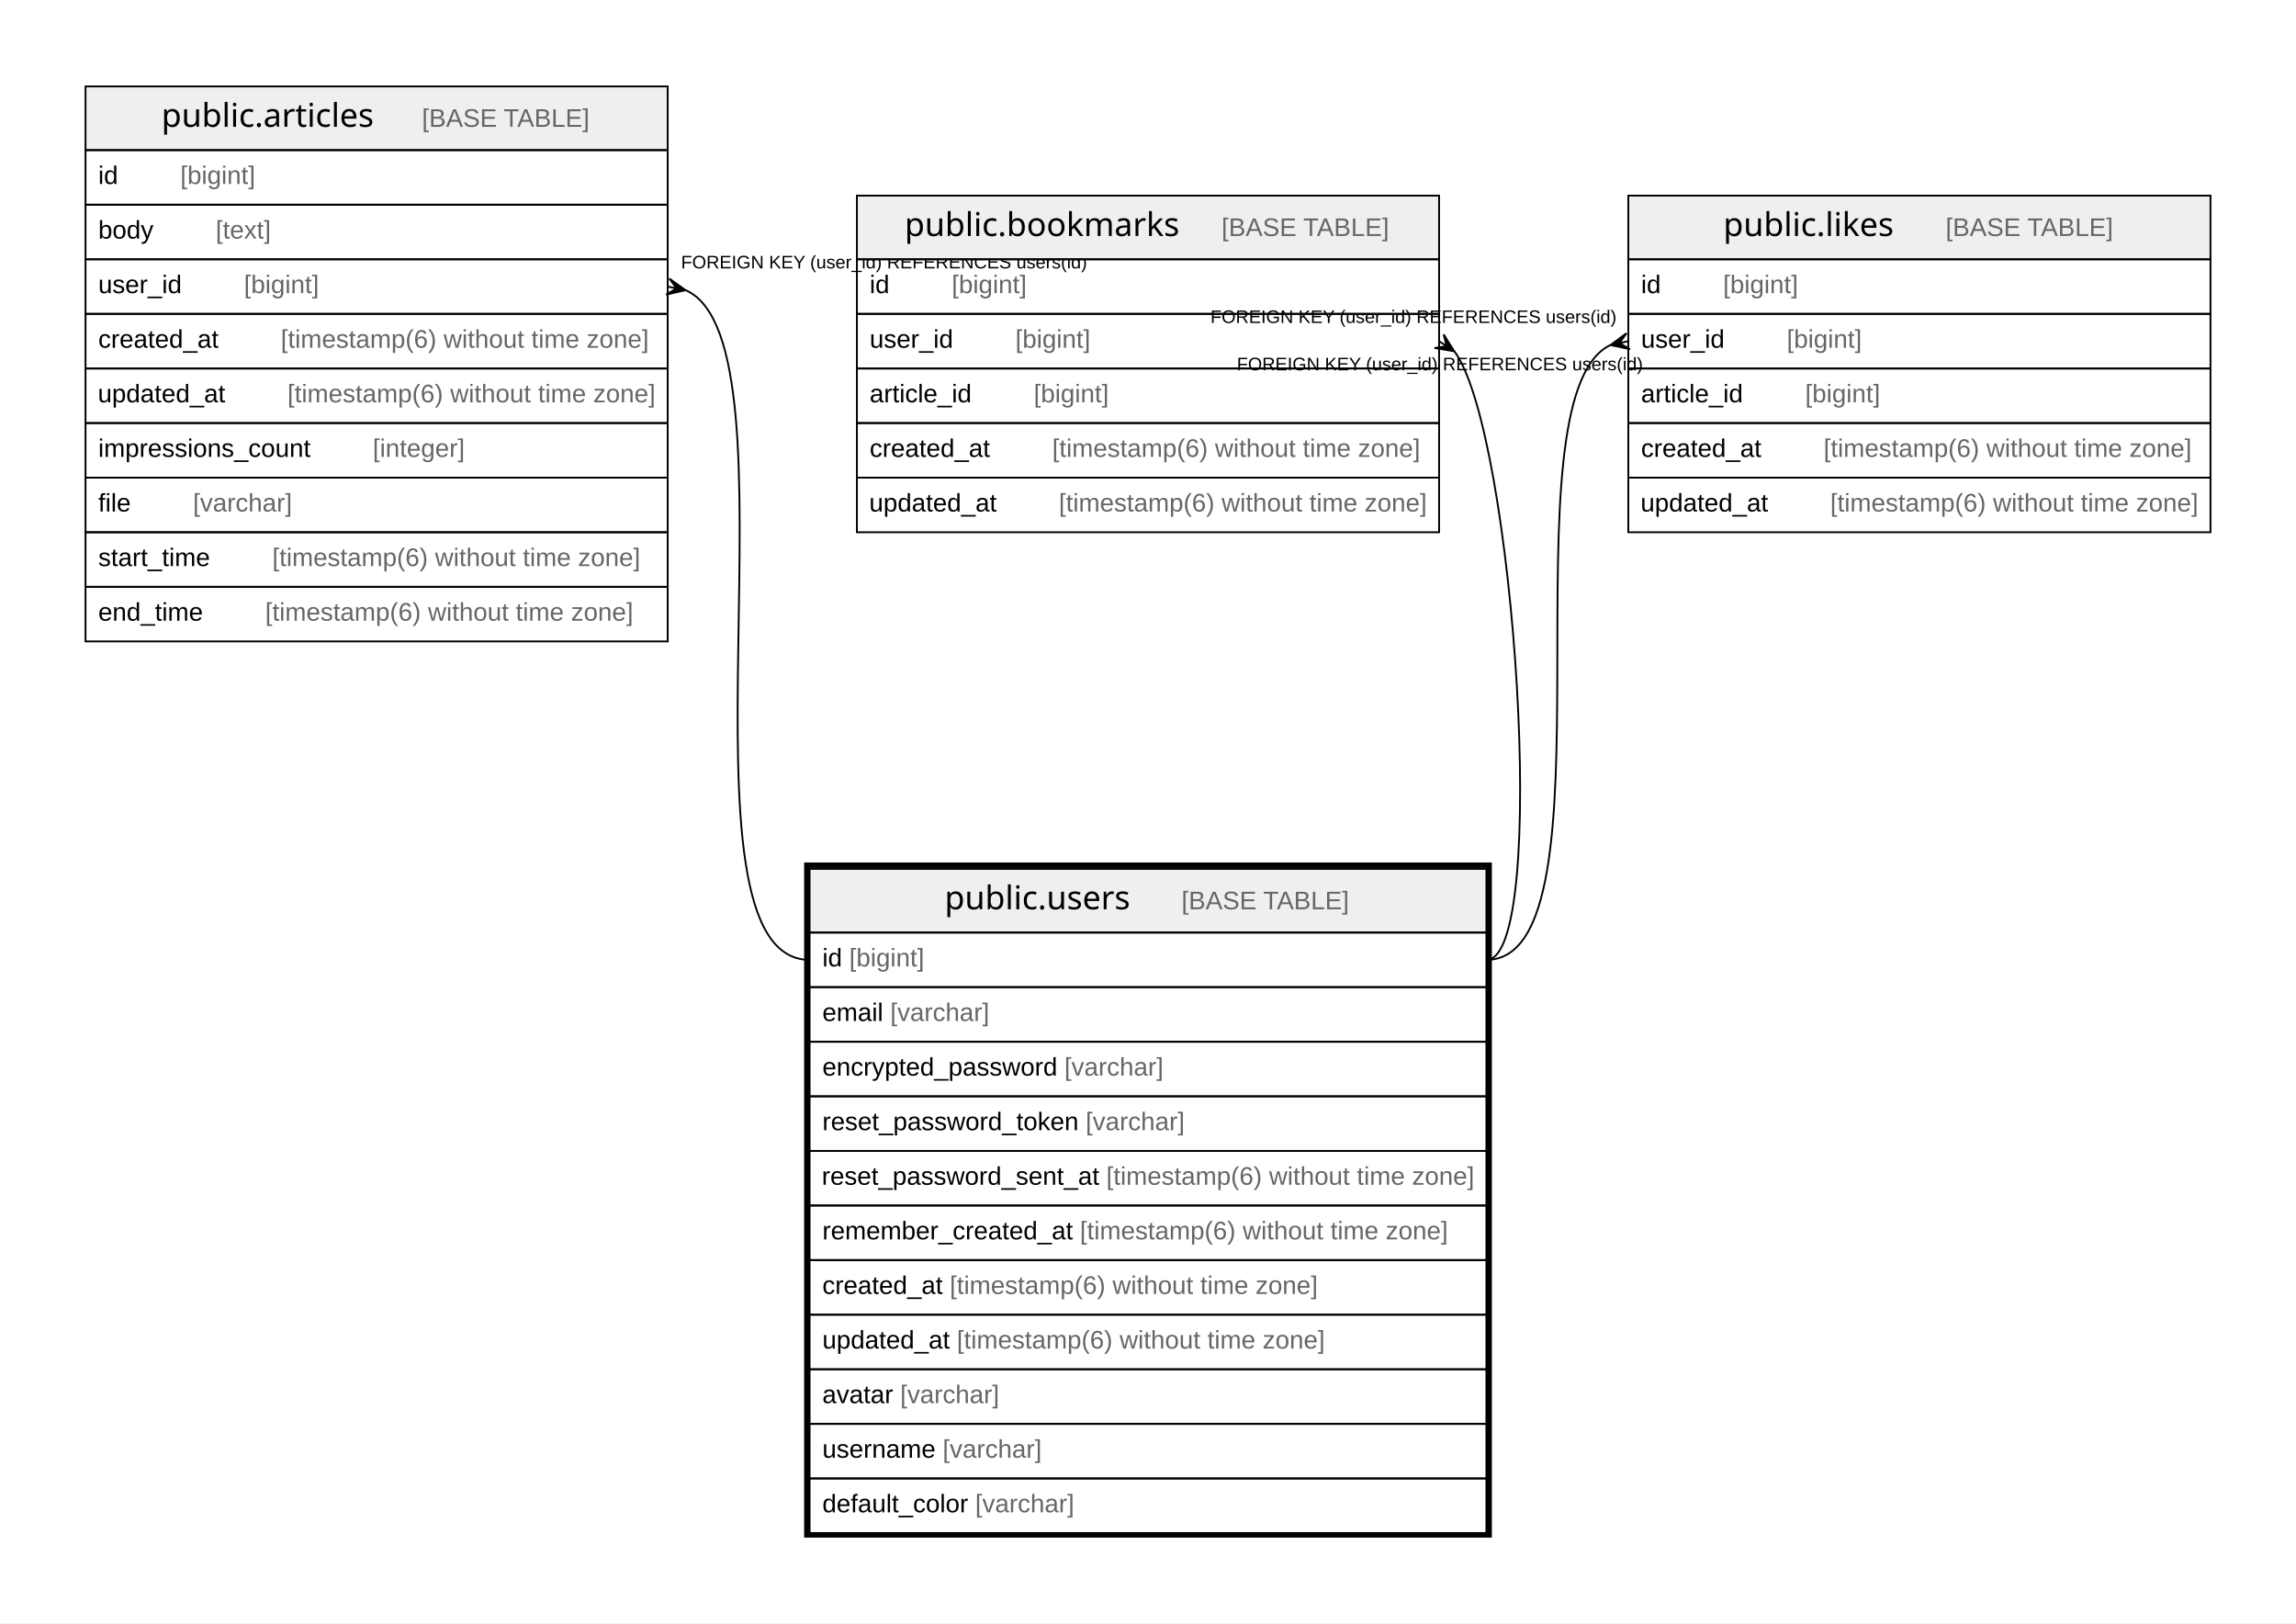
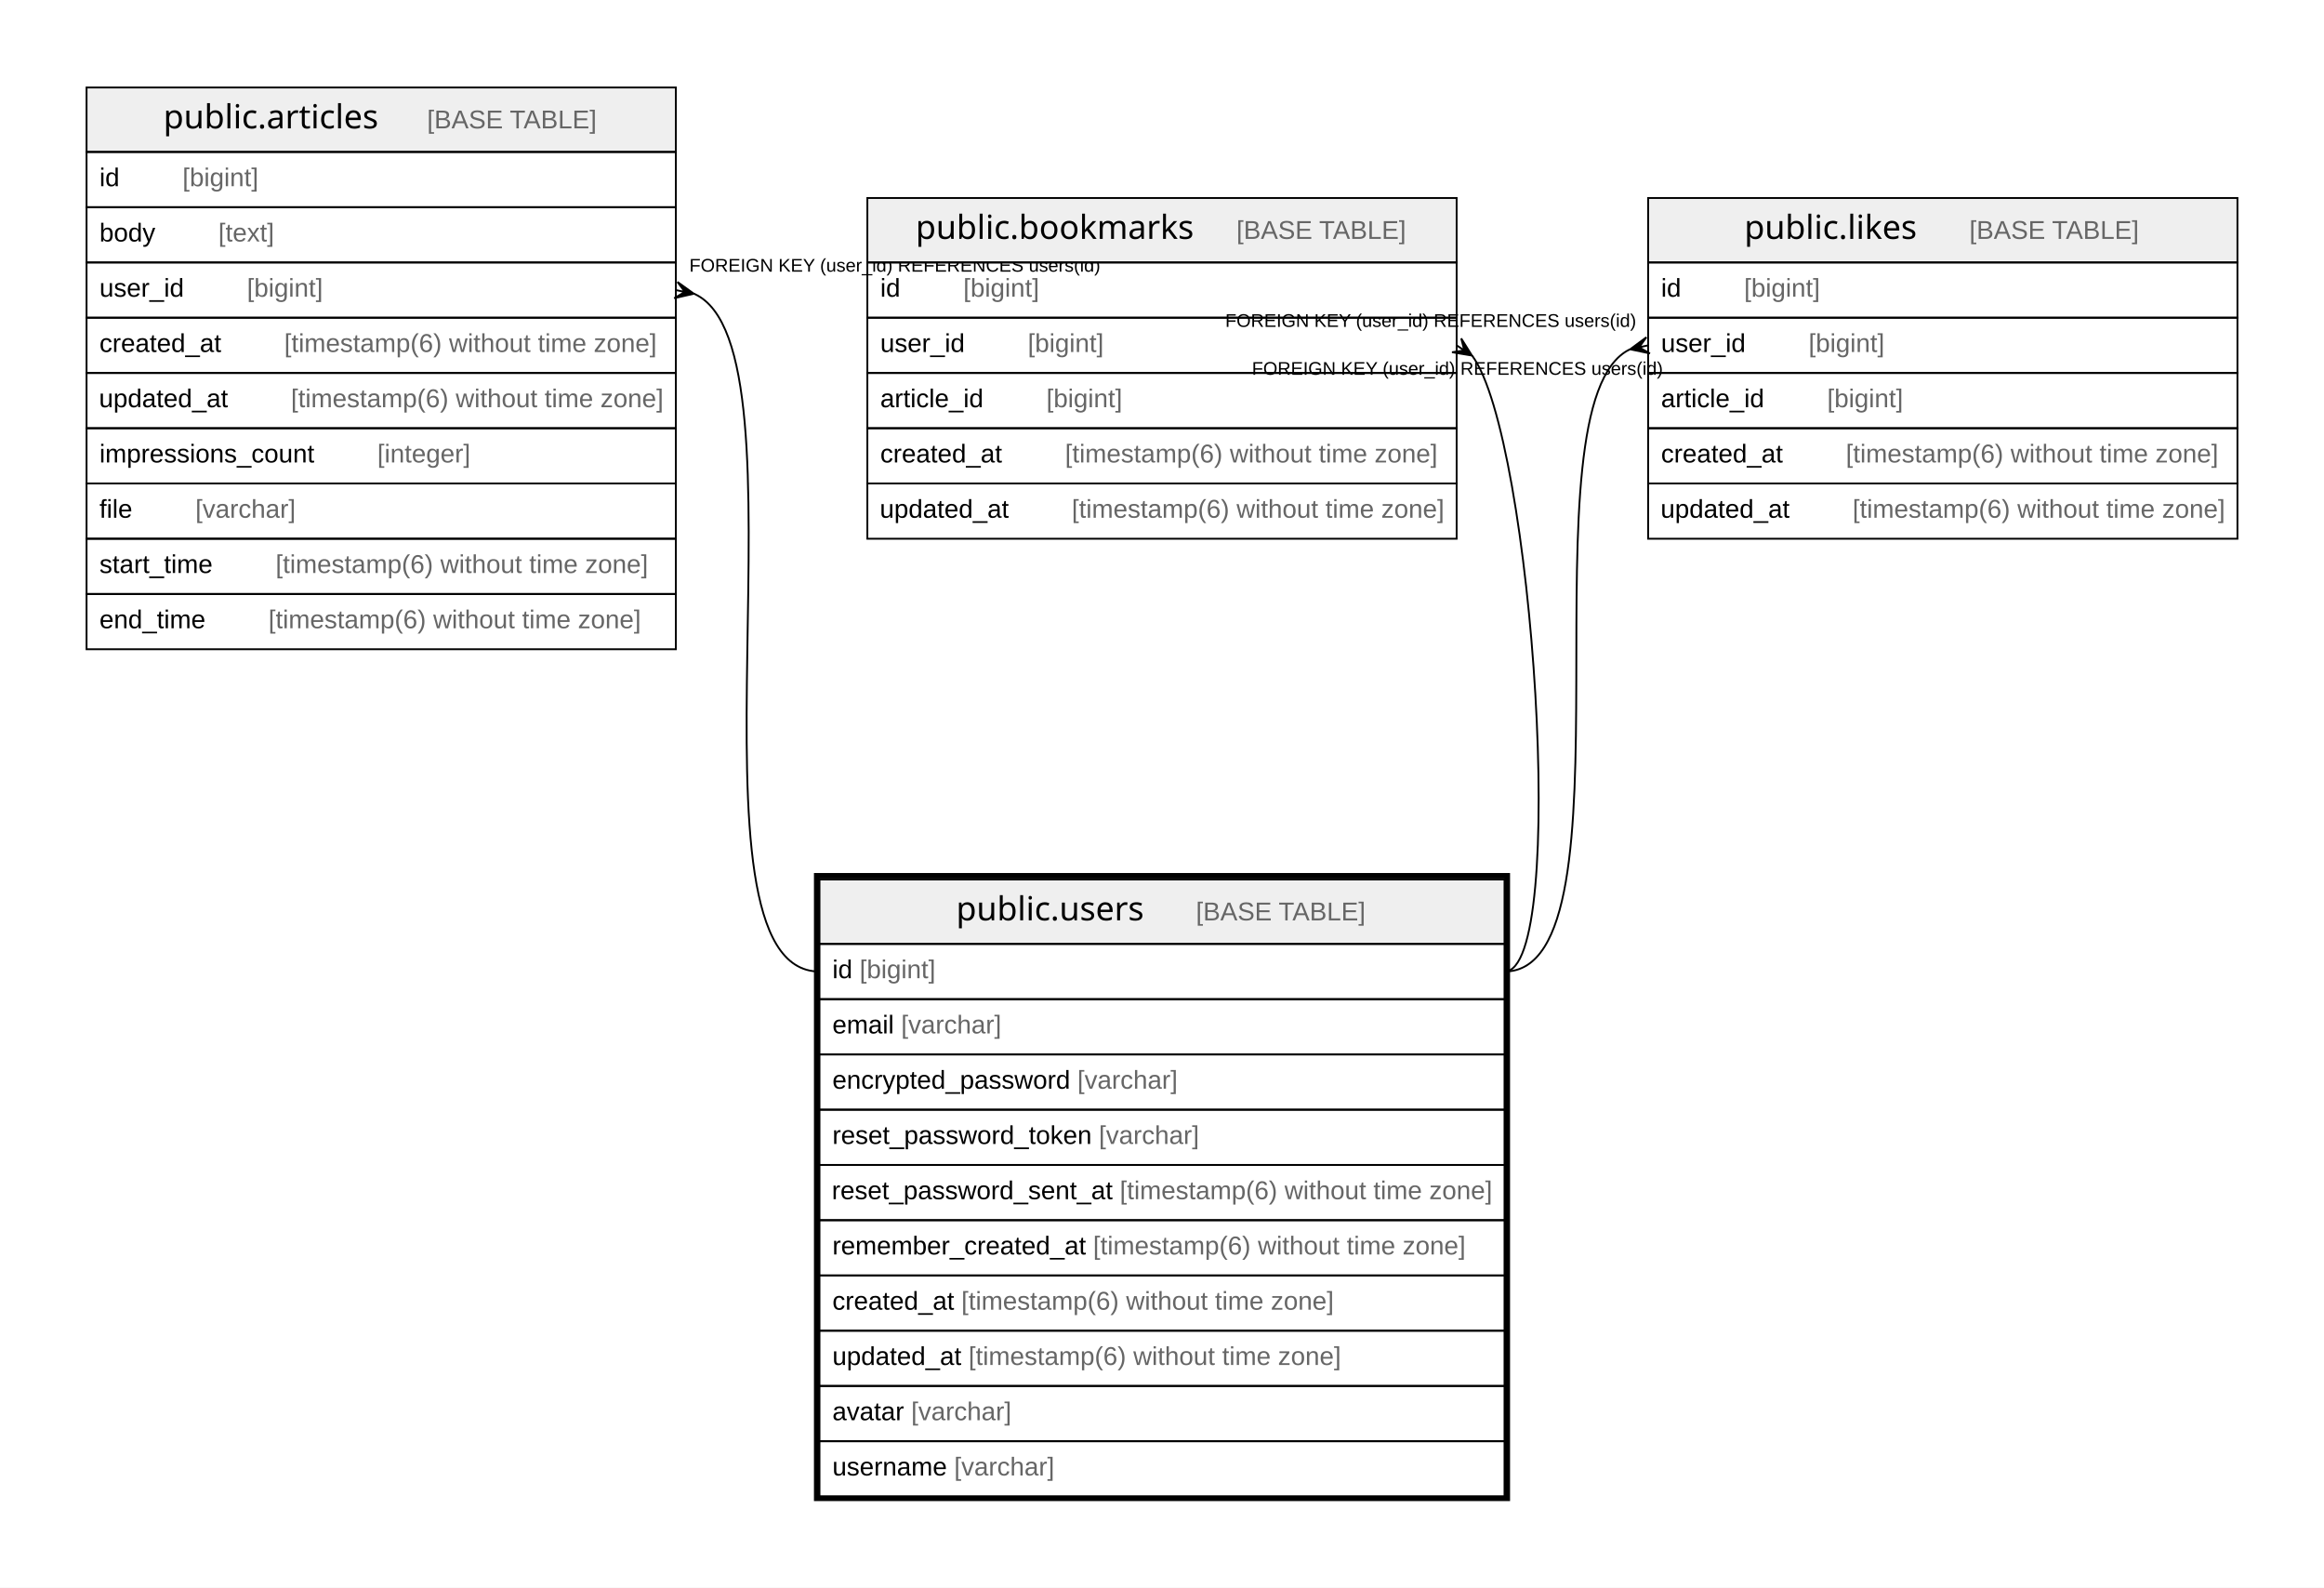
- <svg xmlns="http://www.w3.org/2000/svg" width="1262pt" height="892pt" viewBox="0.00 0.00 1262.00 892.00">
-   <g id="graph0" class="graph" transform="scale(1 1) rotate(0) translate(4 888)">
-     <polygon fill="#ffffff" stroke="transparent" points="-4,4 -4,-888 1258,-888 1258,4 -4,4" />
+ <svg xmlns="http://www.w3.org/2000/svg" width="1262pt" height="862pt" viewBox="0.00 0.00 1262.00 862.00">
+   <g id="graph0" class="graph" transform="scale(1 1) rotate(0) translate(4 858)">
+     <polygon fill="#ffffff" stroke="transparent" points="-4,4 -4,-858 1258,-858 1258,4 -4,4" />
    <g id="node1" class="node">
-       <polygon fill="#efefef" stroke="transparent" points="441,-375.5 441,-410.5 813,-410.5 813,-375.5 441,-375.5" />
-       <polygon fill="none" stroke="#000000" points="441,-375.5 441,-410.5 813,-410.5 813,-375.5 441,-375.5" />
-       <text text-anchor="start" x="515.209" y="-388.3" font-family="Arial Bold" font-size="18.00" fill="#000000">public.users</text>
-       <text text-anchor="start" x="611.223" y="-388.3" font-family="Arial" font-size="14.00" fill="#000000">    </text>
-       <text text-anchor="start" x="645.428" y="-388.3" font-family="Arial" font-size="14.00" fill="#666666">[BASE TABLE]</text>
-       <polygon fill="none" stroke="#000000" points="441,-345.5 441,-375.5 813,-375.5 813,-345.5 441,-345.5" />
-       <text text-anchor="start" x="448" y="-356.9" font-family="Arial" font-size="14.00" fill="#000000">id </text>
-       <text text-anchor="start" x="462.78" y="-356.9" font-family="Arial" font-size="14.00" fill="#666666">[bigint]</text>
+       <polygon fill="#efefef" stroke="transparent" points="441,-345.5 441,-380.5 813,-380.5 813,-345.5 441,-345.5" />
+       <polygon fill="none" stroke="#000000" points="441,-345.5 441,-380.5 813,-380.5 813,-345.5 441,-345.5" />
+       <text text-anchor="start" x="515.209" y="-358.3" font-family="Arial Bold" font-size="18.00" fill="#000000">public.users</text>
+       <text text-anchor="start" x="611.223" y="-358.3" font-family="Arial" font-size="14.00" fill="#000000">    </text>
+       <text text-anchor="start" x="645.428" y="-358.3" font-family="Arial" font-size="14.00" fill="#666666">[BASE TABLE]</text>
      <polygon fill="none" stroke="#000000" points="441,-315.5 441,-345.5 813,-345.5 813,-315.5 441,-315.5" />
-       <text text-anchor="start" x="448" y="-326.9" font-family="Arial" font-size="14.00" fill="#000000">email </text>
-       <text text-anchor="start" x="485.33" y="-326.9" font-family="Arial" font-size="14.00" fill="#666666">[varchar]</text>
+       <text text-anchor="start" x="448" y="-326.9" font-family="Arial" font-size="14.00" fill="#000000">id </text>
+       <text text-anchor="start" x="462.78" y="-326.9" font-family="Arial" font-size="14.00" fill="#666666">[bigint]</text>
      <polygon fill="none" stroke="#000000" points="441,-285.5 441,-315.5 813,-315.5 813,-285.5 441,-285.5" />
-       <text text-anchor="start" x="448" y="-296.9" font-family="Arial" font-size="14.00" fill="#000000">encrypted_password </text>
-       <text text-anchor="start" x="581.035" y="-296.9" font-family="Arial" font-size="14.00" fill="#666666">[varchar]</text>
+       <text text-anchor="start" x="448" y="-296.9" font-family="Arial" font-size="14.00" fill="#000000">email </text>
+       <text text-anchor="start" x="485.33" y="-296.9" font-family="Arial" font-size="14.00" fill="#666666">[varchar]</text>
      <polygon fill="none" stroke="#000000" points="441,-255.5 441,-285.5 813,-285.5 813,-255.5 441,-255.5" />
-       <text text-anchor="start" x="448" y="-266.9" font-family="Arial" font-size="14.00" fill="#000000">reset_password_token </text>
-       <text text-anchor="start" x="592.708" y="-266.9" font-family="Arial" font-size="14.00" fill="#666666">[varchar]</text>
+       <text text-anchor="start" x="448" y="-266.9" font-family="Arial" font-size="14.00" fill="#000000">encrypted_password </text>
+       <text text-anchor="start" x="581.035" y="-266.9" font-family="Arial" font-size="14.00" fill="#666666">[varchar]</text>
      <polygon fill="none" stroke="#000000" points="441,-225.5 441,-255.5 813,-255.5 813,-225.5 441,-225.5" />
-       <text text-anchor="start" x="447.687" y="-236.9" font-family="Arial" font-size="14.00" fill="#000000">reset_password_sent_at </text>
-       <text text-anchor="start" x="604.069" y="-236.9" font-family="Arial" font-size="14.00" fill="#666666">[timestamp(6) without time zone]</text>
+       <text text-anchor="start" x="448" y="-236.9" font-family="Arial" font-size="14.00" fill="#000000">reset_password_token </text>
+       <text text-anchor="start" x="592.708" y="-236.9" font-family="Arial" font-size="14.00" fill="#666666">[varchar]</text>
      <polygon fill="none" stroke="#000000" points="441,-195.5 441,-225.5 813,-225.5 813,-195.5 441,-195.5" />
-       <text text-anchor="start" x="448" y="-206.9" font-family="Arial" font-size="14.00" fill="#000000">remember_created_at </text>
-       <text text-anchor="start" x="589.583" y="-206.9" font-family="Arial" font-size="14.00" fill="#666666">[timestamp(6) without time zone]</text>
+       <text text-anchor="start" x="447.687" y="-206.9" font-family="Arial" font-size="14.00" fill="#000000">reset_password_sent_at </text>
+       <text text-anchor="start" x="604.069" y="-206.9" font-family="Arial" font-size="14.00" fill="#666666">[timestamp(6) without time zone]</text>
      <polygon fill="none" stroke="#000000" points="441,-165.5 441,-195.5 813,-195.5 813,-165.5 441,-165.5" />
-       <text text-anchor="start" x="448" y="-176.9" font-family="Arial" font-size="14.00" fill="#000000">created_at </text>
-       <text text-anchor="start" x="518.028" y="-176.9" font-family="Arial" font-size="14.00" fill="#666666">[timestamp(6) without time zone]</text>
+       <text text-anchor="start" x="448" y="-176.9" font-family="Arial" font-size="14.00" fill="#000000">remember_created_at </text>
+       <text text-anchor="start" x="589.583" y="-176.9" font-family="Arial" font-size="14.00" fill="#666666">[timestamp(6) without time zone]</text>
      <polygon fill="none" stroke="#000000" points="441,-135.5 441,-165.5 813,-165.5 813,-135.5 441,-135.5" />
-       <text text-anchor="start" x="448" y="-146.9" font-family="Arial" font-size="14.00" fill="#000000">updated_at </text>
-       <text text-anchor="start" x="521.933" y="-146.9" font-family="Arial" font-size="14.00" fill="#666666">[timestamp(6) without time zone]</text>
+       <text text-anchor="start" x="448" y="-146.9" font-family="Arial" font-size="14.00" fill="#000000">created_at </text>
+       <text text-anchor="start" x="518.028" y="-146.9" font-family="Arial" font-size="14.00" fill="#666666">[timestamp(6) without time zone]</text>
      <polygon fill="none" stroke="#000000" points="441,-105.5 441,-135.5 813,-135.5 813,-105.5 441,-105.5" />
-       <text text-anchor="start" x="448" y="-116.9" font-family="Arial" font-size="14.00" fill="#000000">avatar </text>
-       <text text-anchor="start" x="490.79" y="-116.9" font-family="Arial" font-size="14.00" fill="#666666">[varchar]</text>
+       <text text-anchor="start" x="448" y="-116.9" font-family="Arial" font-size="14.00" fill="#000000">updated_at </text>
+       <text text-anchor="start" x="521.933" y="-116.9" font-family="Arial" font-size="14.00" fill="#666666">[timestamp(6) without time zone]</text>
      <polygon fill="none" stroke="#000000" points="441,-75.5 441,-105.5 813,-105.5 813,-75.5 441,-75.5" />
-       <text text-anchor="start" x="448" y="-86.9" font-family="Arial" font-size="14.00" fill="#000000">username </text>
-       <text text-anchor="start" x="514.125" y="-86.9" font-family="Arial" font-size="14.00" fill="#666666">[varchar]</text>
+       <text text-anchor="start" x="448" y="-86.9" font-family="Arial" font-size="14.00" fill="#000000">avatar </text>
+       <text text-anchor="start" x="490.79" y="-86.9" font-family="Arial" font-size="14.00" fill="#666666">[varchar]</text>
      <polygon fill="none" stroke="#000000" points="441,-45.5 441,-75.5 813,-75.5 813,-45.5 441,-45.5" />
-       <text text-anchor="start" x="448" y="-56.9" font-family="Arial" font-size="14.00" fill="#000000">default_color </text>
-       <text text-anchor="start" x="532.024" y="-56.9" font-family="Arial" font-size="14.00" fill="#666666">[varchar]</text>
-       <polygon fill="none" stroke="#000000" stroke-width="3" points="439.5,-44.5 439.5,-412.5 814.5,-412.5 814.5,-44.5 439.5,-44.5" />
+       <text text-anchor="start" x="448" y="-56.9" font-family="Arial" font-size="14.00" fill="#000000">username </text>
+       <text text-anchor="start" x="514.125" y="-56.9" font-family="Arial" font-size="14.00" fill="#666666">[varchar]</text>
+       <polygon fill="none" stroke="#000000" stroke-width="3" points="439.5,-44.5 439.5,-382.5 814.5,-382.5 814.5,-44.5 439.5,-44.5" />
    </g>
    <g id="node2" class="node">
-       <polygon fill="#efefef" stroke="transparent" points="43,-805.5 43,-840.5 363,-840.5 363,-805.5 43,-805.5" />
-       <polygon fill="none" stroke="#000000" points="43,-805.5 43,-840.5 363,-840.5 363,-805.5 43,-805.5" />
-       <text text-anchor="start" x="84.714" y="-818.3" font-family="Arial Bold" font-size="18.00" fill="#000000">public.articles</text>
-       <text text-anchor="start" x="193.718" y="-818.3" font-family="Arial" font-size="14.00" fill="#000000">    </text>
-       <text text-anchor="start" x="227.923" y="-818.3" font-family="Arial" font-size="14.00" fill="#666666">[BASE TABLE]</text>
-       <polygon fill="none" stroke="#000000" points="43,-775.5 43,-805.5 363,-805.5 363,-775.5 43,-775.5" />
-       <text text-anchor="start" x="50" y="-786.9" font-family="Arial" font-size="14.00" fill="#000000">id    </text>
-       <text text-anchor="start" x="95.094" y="-786.9" font-family="Arial" font-size="14.00" fill="#666666">[bigint]</text>
+       <polygon fill="#efefef" stroke="transparent" points="43,-775.5 43,-810.5 363,-810.5 363,-775.5 43,-775.5" />
+       <polygon fill="none" stroke="#000000" points="43,-775.5 43,-810.5 363,-810.5 363,-775.5 43,-775.5" />
+       <text text-anchor="start" x="84.714" y="-788.3" font-family="Arial Bold" font-size="18.00" fill="#000000">public.articles</text>
+       <text text-anchor="start" x="193.718" y="-788.3" font-family="Arial" font-size="14.00" fill="#000000">    </text>
+       <text text-anchor="start" x="227.923" y="-788.3" font-family="Arial" font-size="14.00" fill="#666666">[BASE TABLE]</text>
      <polygon fill="none" stroke="#000000" points="43,-745.5 43,-775.5 363,-775.5 363,-745.5 43,-745.5" />
-       <text text-anchor="start" x="50" y="-756.9" font-family="Arial" font-size="14.00" fill="#000000">body    </text>
-       <text text-anchor="start" x="114.553" y="-756.9" font-family="Arial" font-size="14.00" fill="#666666">[text]</text>
+       <text text-anchor="start" x="50" y="-756.9" font-family="Arial" font-size="14.00" fill="#000000">id    </text>
+       <text text-anchor="start" x="95.094" y="-756.9" font-family="Arial" font-size="14.00" fill="#666666">[bigint]</text>
      <polygon fill="none" stroke="#000000" points="43,-715.5 43,-745.5 363,-745.5 363,-715.5 43,-715.5" />
-       <text text-anchor="start" x="50" y="-726.9" font-family="Arial" font-size="14.00" fill="#000000">user_id    </text>
-       <text text-anchor="start" x="130.102" y="-726.9" font-family="Arial" font-size="14.00" fill="#666666">[bigint]</text>
+       <text text-anchor="start" x="50" y="-726.9" font-family="Arial" font-size="14.00" fill="#000000">body    </text>
+       <text text-anchor="start" x="114.553" y="-726.9" font-family="Arial" font-size="14.00" fill="#666666">[text]</text>
      <polygon fill="none" stroke="#000000" points="43,-685.5 43,-715.5 363,-715.5 363,-685.5 43,-685.5" />
-       <text text-anchor="start" x="50" y="-696.9" font-family="Arial" font-size="14.00" fill="#000000">created_at    </text>
-       <text text-anchor="start" x="150.342" y="-696.9" font-family="Arial" font-size="14.00" fill="#666666">[timestamp(6) without time zone]</text>
+       <text text-anchor="start" x="50" y="-696.9" font-family="Arial" font-size="14.00" fill="#000000">user_id    </text>
+       <text text-anchor="start" x="130.102" y="-696.9" font-family="Arial" font-size="14.00" fill="#666666">[bigint]</text>
      <polygon fill="none" stroke="#000000" points="43,-655.5 43,-685.5 363,-685.5 363,-655.5 43,-655.5" />
-       <text text-anchor="start" x="49.755" y="-666.9" font-family="Arial" font-size="14.00" fill="#000000">updated_at    </text>
-       <text text-anchor="start" x="154.001" y="-666.9" font-family="Arial" font-size="14.00" fill="#666666">[timestamp(6) without time zone]</text>
+       <text text-anchor="start" x="50" y="-666.9" font-family="Arial" font-size="14.00" fill="#000000">created_at    </text>
+       <text text-anchor="start" x="150.342" y="-666.9" font-family="Arial" font-size="14.00" fill="#666666">[timestamp(6) without time zone]</text>
      <polygon fill="none" stroke="#000000" points="43,-625.5 43,-655.5 363,-655.5 363,-625.5 43,-625.5" />
-       <text text-anchor="start" x="50" y="-636.9" font-family="Arial" font-size="14.00" fill="#000000">impressions_count    </text>
-       <text text-anchor="start" x="200.891" y="-636.9" font-family="Arial" font-size="14.00" fill="#666666">[integer]</text>
+       <text text-anchor="start" x="49.755" y="-636.9" font-family="Arial" font-size="14.00" fill="#000000">updated_at    </text>
+       <text text-anchor="start" x="154.001" y="-636.9" font-family="Arial" font-size="14.00" fill="#666666">[timestamp(6) without time zone]</text>
      <polygon fill="none" stroke="#000000" points="43,-595.5 43,-625.5 363,-625.5 363,-595.5 43,-595.5" />
-       <text text-anchor="start" x="50" y="-606.9" font-family="Arial" font-size="14.00" fill="#000000">file    </text>
-       <text text-anchor="start" x="102.091" y="-606.9" font-family="Arial" font-size="14.00" fill="#666666">[varchar]</text>
+       <text text-anchor="start" x="50" y="-606.9" font-family="Arial" font-size="14.00" fill="#000000">impressions_count    </text>
+       <text text-anchor="start" x="200.891" y="-606.9" font-family="Arial" font-size="14.00" fill="#666666">[integer]</text>
      <polygon fill="none" stroke="#000000" points="43,-565.5 43,-595.5 363,-595.5 363,-565.5 43,-565.5" />
-       <text text-anchor="start" x="50" y="-576.9" font-family="Arial" font-size="14.00" fill="#000000">start_time    </text>
-       <text text-anchor="start" x="145.652" y="-576.9" font-family="Arial" font-size="14.00" fill="#666666">[timestamp(6) without time zone]</text>
+       <text text-anchor="start" x="50" y="-576.9" font-family="Arial" font-size="14.00" fill="#000000">file    </text>
+       <text text-anchor="start" x="102.091" y="-576.9" font-family="Arial" font-size="14.00" fill="#666666">[varchar]</text>
      <polygon fill="none" stroke="#000000" points="43,-535.5 43,-565.5 363,-565.5 363,-535.5 43,-535.5" />
-       <text text-anchor="start" x="50" y="-546.9" font-family="Arial" font-size="14.00" fill="#000000">end_time    </text>
-       <text text-anchor="start" x="141.776" y="-546.9" font-family="Arial" font-size="14.00" fill="#666666">[timestamp(6) without time zone]</text>
+       <text text-anchor="start" x="50" y="-546.9" font-family="Arial" font-size="14.00" fill="#000000">start_time    </text>
+       <text text-anchor="start" x="145.652" y="-546.9" font-family="Arial" font-size="14.00" fill="#666666">[timestamp(6) without time zone]</text>
+       <polygon fill="none" stroke="#000000" points="43,-505.5 43,-535.5 363,-535.5 363,-505.5 43,-505.5" />
+       <text text-anchor="start" x="50" y="-516.9" font-family="Arial" font-size="14.00" fill="#000000">end_time    </text>
+       <text text-anchor="start" x="141.776" y="-516.9" font-family="Arial" font-size="14.00" fill="#666666">[timestamp(6) without time zone]</text>
    </g>
    <g id="edge1" class="edge">
-       <path fill="none" stroke="#000000" d="M372.895,-728.509C439.611,-699.386 360.581,-360.5 441,-360.5" />
-       <polygon fill="#000000" stroke="#000000" points="372.804,-728.528 362.112,-726.088 367.902,-729.514 363,-730.5 363,-730.5 363,-730.5 367.902,-729.514 363.888,-734.912 372.804,-728.528 372.804,-728.528" />
-       <text text-anchor="start" x="370.334" y="-740.5" font-family="Arial" font-size="10.00" fill="#000000">FOREIGN KEY (user_id) REFERENCES users(id)</text>
+       <path fill="none" stroke="#000000" d="M372.895,-698.509C439.611,-669.386 360.581,-330.5 441,-330.5" />
+       <polygon fill="#000000" stroke="#000000" points="372.804,-698.528 362.112,-696.088 367.902,-699.514 363,-700.5 363,-700.5 363,-700.5 367.902,-699.514 363.888,-704.912 372.804,-698.528 372.804,-698.528" />
+       <text text-anchor="start" x="370.334" y="-710.5" font-family="Arial" font-size="10.00" fill="#000000">FOREIGN KEY (user_id) REFERENCES users(id)</text>
    </g>
    <g id="node3" class="node">
-       <polygon fill="#efefef" stroke="transparent" points="467,-745.5 467,-780.5 787,-780.5 787,-745.5 467,-745.5" />
-       <polygon fill="none" stroke="#000000" points="467,-745.5 467,-780.5 787,-780.5 787,-745.5 467,-745.5" />
-       <text text-anchor="start" x="493.207" y="-758.3" font-family="Arial Bold" font-size="18.00" fill="#000000">public.bookmarks</text>
-       <text text-anchor="start" x="633.225" y="-758.3" font-family="Arial" font-size="14.00" fill="#000000">    </text>
-       <text text-anchor="start" x="667.43" y="-758.3" font-family="Arial" font-size="14.00" fill="#666666">[BASE TABLE]</text>
-       <polygon fill="none" stroke="#000000" points="467,-715.5 467,-745.5 787,-745.5 787,-715.5 467,-715.5" />
-       <text text-anchor="start" x="474" y="-726.9" font-family="Arial" font-size="14.00" fill="#000000">id    </text>
-       <text text-anchor="start" x="519.094" y="-726.9" font-family="Arial" font-size="14.00" fill="#666666">[bigint]</text>
+       <polygon fill="#efefef" stroke="transparent" points="467,-715.5 467,-750.5 787,-750.5 787,-715.5 467,-715.5" />
+       <polygon fill="none" stroke="#000000" points="467,-715.5 467,-750.5 787,-750.5 787,-715.5 467,-715.5" />
+       <text text-anchor="start" x="493.207" y="-728.3" font-family="Arial Bold" font-size="18.00" fill="#000000">public.bookmarks</text>
+       <text text-anchor="start" x="633.225" y="-728.3" font-family="Arial" font-size="14.00" fill="#000000">    </text>
+       <text text-anchor="start" x="667.43" y="-728.3" font-family="Arial" font-size="14.00" fill="#666666">[BASE TABLE]</text>
      <polygon fill="none" stroke="#000000" points="467,-685.5 467,-715.5 787,-715.5 787,-685.5 467,-685.5" />
-       <text text-anchor="start" x="474" y="-696.9" font-family="Arial" font-size="14.00" fill="#000000">user_id    </text>
-       <text text-anchor="start" x="554.102" y="-696.9" font-family="Arial" font-size="14.00" fill="#666666">[bigint]</text>
+       <text text-anchor="start" x="474" y="-696.9" font-family="Arial" font-size="14.00" fill="#000000">id    </text>
+       <text text-anchor="start" x="519.094" y="-696.9" font-family="Arial" font-size="14.00" fill="#666666">[bigint]</text>
      <polygon fill="none" stroke="#000000" points="467,-655.5 467,-685.5 787,-685.5 787,-655.5 467,-655.5" />
-       <text text-anchor="start" x="474" y="-666.9" font-family="Arial" font-size="14.00" fill="#000000">article_id    </text>
-       <text text-anchor="start" x="564.206" y="-666.9" font-family="Arial" font-size="14.00" fill="#666666">[bigint]</text>
+       <text text-anchor="start" x="474" y="-666.9" font-family="Arial" font-size="14.00" fill="#000000">user_id    </text>
+       <text text-anchor="start" x="554.102" y="-666.9" font-family="Arial" font-size="14.00" fill="#666666">[bigint]</text>
      <polygon fill="none" stroke="#000000" points="467,-625.5 467,-655.5 787,-655.5 787,-625.5 467,-625.5" />
-       <text text-anchor="start" x="474" y="-636.9" font-family="Arial" font-size="14.00" fill="#000000">created_at    </text>
-       <text text-anchor="start" x="574.342" y="-636.9" font-family="Arial" font-size="14.00" fill="#666666">[timestamp(6) without time zone]</text>
+       <text text-anchor="start" x="474" y="-636.9" font-family="Arial" font-size="14.00" fill="#000000">article_id    </text>
+       <text text-anchor="start" x="564.206" y="-636.9" font-family="Arial" font-size="14.00" fill="#666666">[bigint]</text>
      <polygon fill="none" stroke="#000000" points="467,-595.5 467,-625.5 787,-625.5 787,-595.5 467,-595.5" />
-       <text text-anchor="start" x="473.755" y="-606.9" font-family="Arial" font-size="14.00" fill="#000000">updated_at    </text>
-       <text text-anchor="start" x="578.001" y="-606.9" font-family="Arial" font-size="14.00" fill="#666666">[timestamp(6) without time zone]</text>
+       <text text-anchor="start" x="474" y="-606.9" font-family="Arial" font-size="14.00" fill="#000000">created_at    </text>
+       <text text-anchor="start" x="574.342" y="-606.9" font-family="Arial" font-size="14.00" fill="#666666">[timestamp(6) without time zone]</text>
+       <polygon fill="none" stroke="#000000" points="467,-565.5 467,-595.5 787,-595.5 787,-565.5 467,-565.5" />
+       <text text-anchor="start" x="473.755" y="-576.9" font-family="Arial" font-size="14.00" fill="#000000">updated_at    </text>
+       <text text-anchor="start" x="578.001" y="-576.9" font-family="Arial" font-size="14.00" fill="#666666">[timestamp(6) without time zone]</text>
    </g>
    <g id="edge2" class="edge">
-       <path fill="none" stroke="#000000" d="M795.428,-694.882C828.478,-650.676 848.002,-360.5 813,-360.5" />
-       <polygon fill="#000000" stroke="#000000" points="795.321,-694.954 784.504,-696.755 791.16,-697.727 787,-700.5 787,-700.5 787,-700.5 791.16,-697.727 789.496,-704.245 795.321,-694.954 795.321,-694.954" />
-       <text text-anchor="start" x="675.835" y="-684.5" font-family="Arial" font-size="10.00" fill="#000000">FOREIGN KEY (user_id) REFERENCES users(id)</text>
+       <path fill="none" stroke="#000000" d="M795.428,-664.882C828.478,-620.676 848.002,-330.5 813,-330.5" />
+       <polygon fill="#000000" stroke="#000000" points="795.321,-664.954 784.504,-666.755 791.16,-667.727 787,-670.5 787,-670.5 787,-670.5 791.16,-667.727 789.496,-674.245 795.321,-664.954 795.321,-664.954" />
+       <text text-anchor="start" x="675.835" y="-654.5" font-family="Arial" font-size="10.00" fill="#000000">FOREIGN KEY (user_id) REFERENCES users(id)</text>
    </g>
    <g id="node4" class="node">
-       <polygon fill="#efefef" stroke="transparent" points="891,-745.5 891,-780.5 1211,-780.5 1211,-745.5 891,-745.5" />
-       <polygon fill="none" stroke="#000000" points="891,-745.5 891,-780.5 1211,-780.5 1211,-745.5 891,-745.5" />
-       <text text-anchor="start" x="943.214" y="-758.3" font-family="Arial Bold" font-size="18.00" fill="#000000">public.likes</text>
-       <text text-anchor="start" x="1031.218" y="-758.3" font-family="Arial" font-size="14.00" fill="#000000">    </text>
-       <text text-anchor="start" x="1065.423" y="-758.3" font-family="Arial" font-size="14.00" fill="#666666">[BASE TABLE]</text>
-       <polygon fill="none" stroke="#000000" points="891,-715.5 891,-745.5 1211,-745.5 1211,-715.5 891,-715.5" />
-       <text text-anchor="start" x="898" y="-726.9" font-family="Arial" font-size="14.00" fill="#000000">id    </text>
-       <text text-anchor="start" x="943.094" y="-726.9" font-family="Arial" font-size="14.00" fill="#666666">[bigint]</text>
+       <polygon fill="#efefef" stroke="transparent" points="891,-715.5 891,-750.5 1211,-750.5 1211,-715.5 891,-715.5" />
+       <polygon fill="none" stroke="#000000" points="891,-715.5 891,-750.5 1211,-750.5 1211,-715.5 891,-715.5" />
+       <text text-anchor="start" x="943.214" y="-728.3" font-family="Arial Bold" font-size="18.00" fill="#000000">public.likes</text>
+       <text text-anchor="start" x="1031.218" y="-728.3" font-family="Arial" font-size="14.00" fill="#000000">    </text>
+       <text text-anchor="start" x="1065.423" y="-728.3" font-family="Arial" font-size="14.00" fill="#666666">[BASE TABLE]</text>
      <polygon fill="none" stroke="#000000" points="891,-685.5 891,-715.5 1211,-715.5 1211,-685.5 891,-685.5" />
-       <text text-anchor="start" x="898" y="-696.9" font-family="Arial" font-size="14.00" fill="#000000">user_id    </text>
-       <text text-anchor="start" x="978.102" y="-696.9" font-family="Arial" font-size="14.00" fill="#666666">[bigint]</text>
+       <text text-anchor="start" x="898" y="-696.9" font-family="Arial" font-size="14.00" fill="#000000">id    </text>
+       <text text-anchor="start" x="943.094" y="-696.9" font-family="Arial" font-size="14.00" fill="#666666">[bigint]</text>
      <polygon fill="none" stroke="#000000" points="891,-655.5 891,-685.5 1211,-685.5 1211,-655.5 891,-655.5" />
-       <text text-anchor="start" x="898" y="-666.9" font-family="Arial" font-size="14.00" fill="#000000">article_id    </text>
-       <text text-anchor="start" x="988.206" y="-666.9" font-family="Arial" font-size="14.00" fill="#666666">[bigint]</text>
+       <text text-anchor="start" x="898" y="-666.9" font-family="Arial" font-size="14.00" fill="#000000">user_id    </text>
+       <text text-anchor="start" x="978.102" y="-666.9" font-family="Arial" font-size="14.00" fill="#666666">[bigint]</text>
      <polygon fill="none" stroke="#000000" points="891,-625.5 891,-655.5 1211,-655.5 1211,-625.5 891,-625.5" />
-       <text text-anchor="start" x="898" y="-636.9" font-family="Arial" font-size="14.00" fill="#000000">created_at    </text>
-       <text text-anchor="start" x="998.342" y="-636.9" font-family="Arial" font-size="14.00" fill="#666666">[timestamp(6) without time zone]</text>
+       <text text-anchor="start" x="898" y="-636.9" font-family="Arial" font-size="14.00" fill="#000000">article_id    </text>
+       <text text-anchor="start" x="988.206" y="-636.9" font-family="Arial" font-size="14.00" fill="#666666">[bigint]</text>
      <polygon fill="none" stroke="#000000" points="891,-595.5 891,-625.5 1211,-625.5 1211,-595.5 891,-595.5" />
-       <text text-anchor="start" x="897.755" y="-606.9" font-family="Arial" font-size="14.00" fill="#000000">updated_at    </text>
-       <text text-anchor="start" x="1002.001" y="-606.9" font-family="Arial" font-size="14.00" fill="#666666">[timestamp(6) without time zone]</text>
+       <text text-anchor="start" x="898" y="-606.9" font-family="Arial" font-size="14.00" fill="#000000">created_at    </text>
+       <text text-anchor="start" x="998.342" y="-606.9" font-family="Arial" font-size="14.00" fill="#666666">[timestamp(6) without time zone]</text>
+       <polygon fill="none" stroke="#000000" points="891,-565.5 891,-595.5 1211,-595.5 1211,-565.5 891,-565.5" />
+       <text text-anchor="start" x="897.755" y="-576.9" font-family="Arial" font-size="14.00" fill="#000000">updated_at    </text>
+       <text text-anchor="start" x="1002.001" y="-576.9" font-family="Arial" font-size="14.00" fill="#666666">[timestamp(6) without time zone]</text>
    </g>
    <g id="edge3" class="edge">
-       <path fill="none" stroke="#000000" d="M881.086,-698.329C820.364,-669.372 886.885,-360.5 813,-360.5" />
-       <polygon fill="#000000" stroke="#000000" points="881.231,-698.361 890.037,-704.896 886.116,-699.43 891,-700.5 891,-700.5 891,-700.5 886.116,-699.43 891.963,-696.104 881.231,-698.361 881.231,-698.361" />
-       <text text-anchor="start" x="661.335" y="-710.5" font-family="Arial" font-size="10.00" fill="#000000">FOREIGN KEY (user_id) REFERENCES users(id)</text>
+       <path fill="none" stroke="#000000" d="M881.086,-668.329C820.364,-639.372 886.885,-330.5 813,-330.5" />
+       <polygon fill="#000000" stroke="#000000" points="881.231,-668.361 890.037,-674.896 886.116,-669.43 891,-670.5 891,-670.5 891,-670.5 886.116,-669.43 891.963,-666.104 881.231,-668.361 881.231,-668.361" />
+       <text text-anchor="start" x="661.335" y="-680.5" font-family="Arial" font-size="10.00" fill="#000000">FOREIGN KEY (user_id) REFERENCES users(id)</text>
    </g>
  </g>
</svg>
